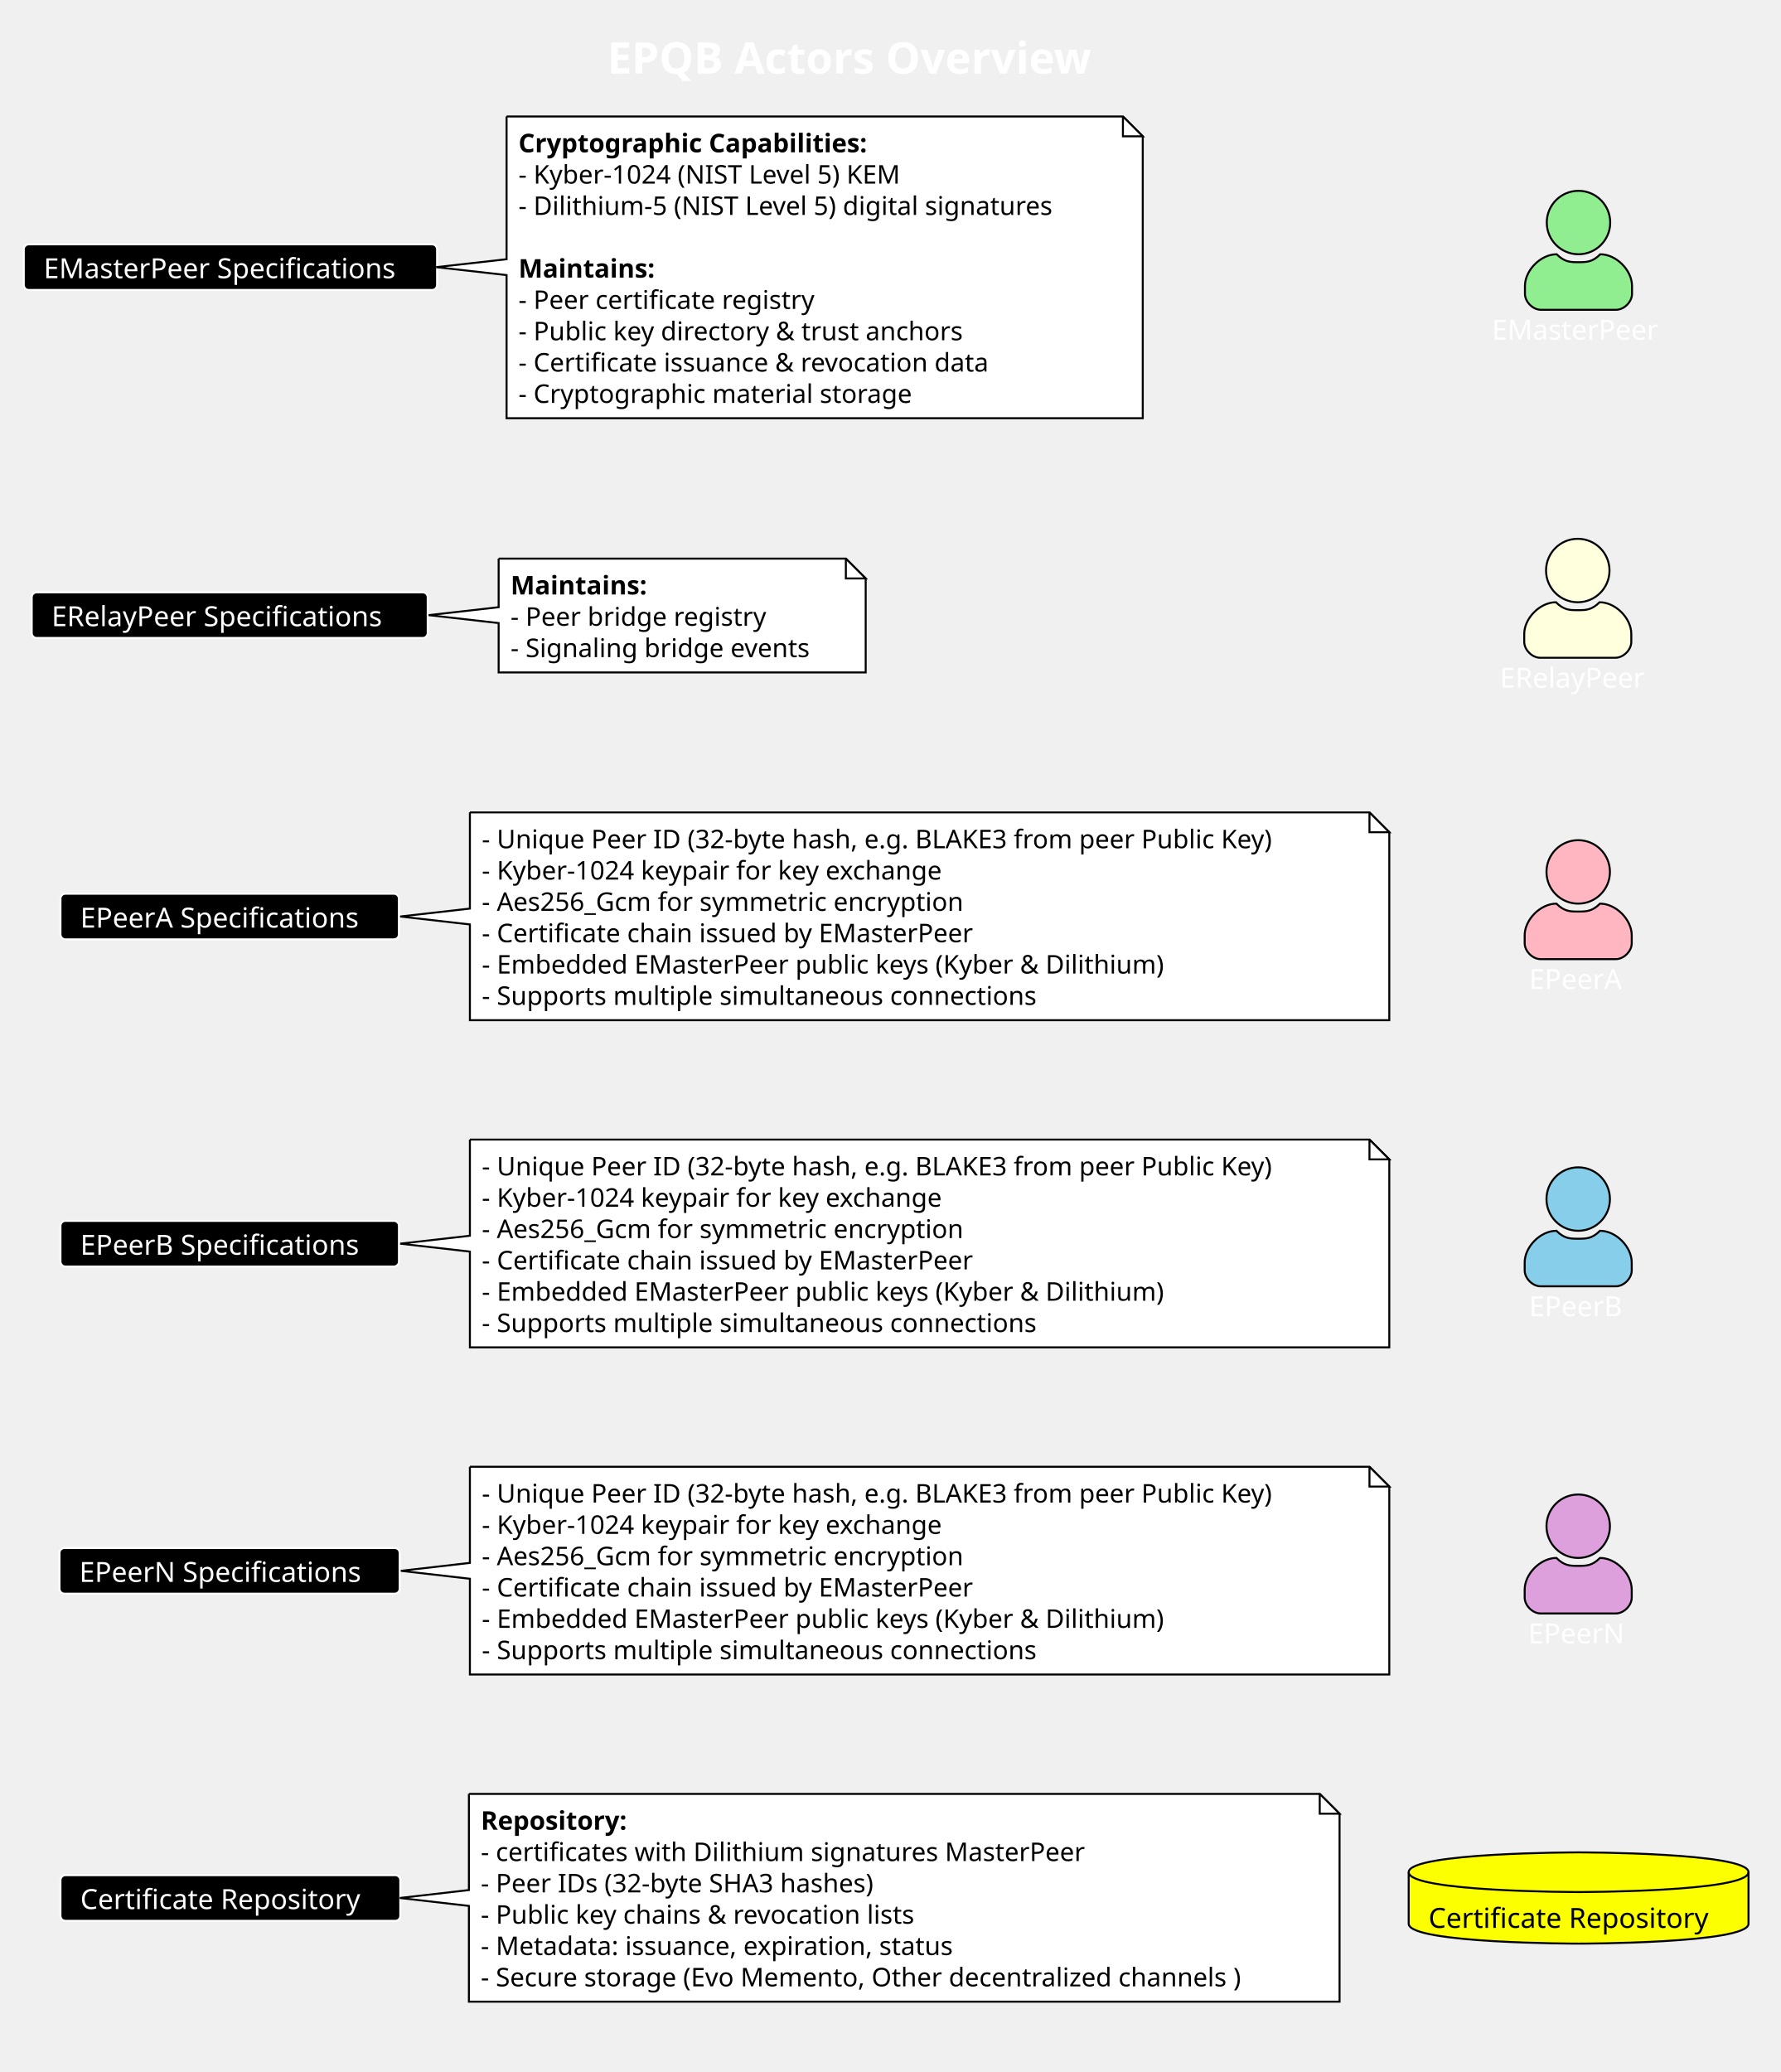
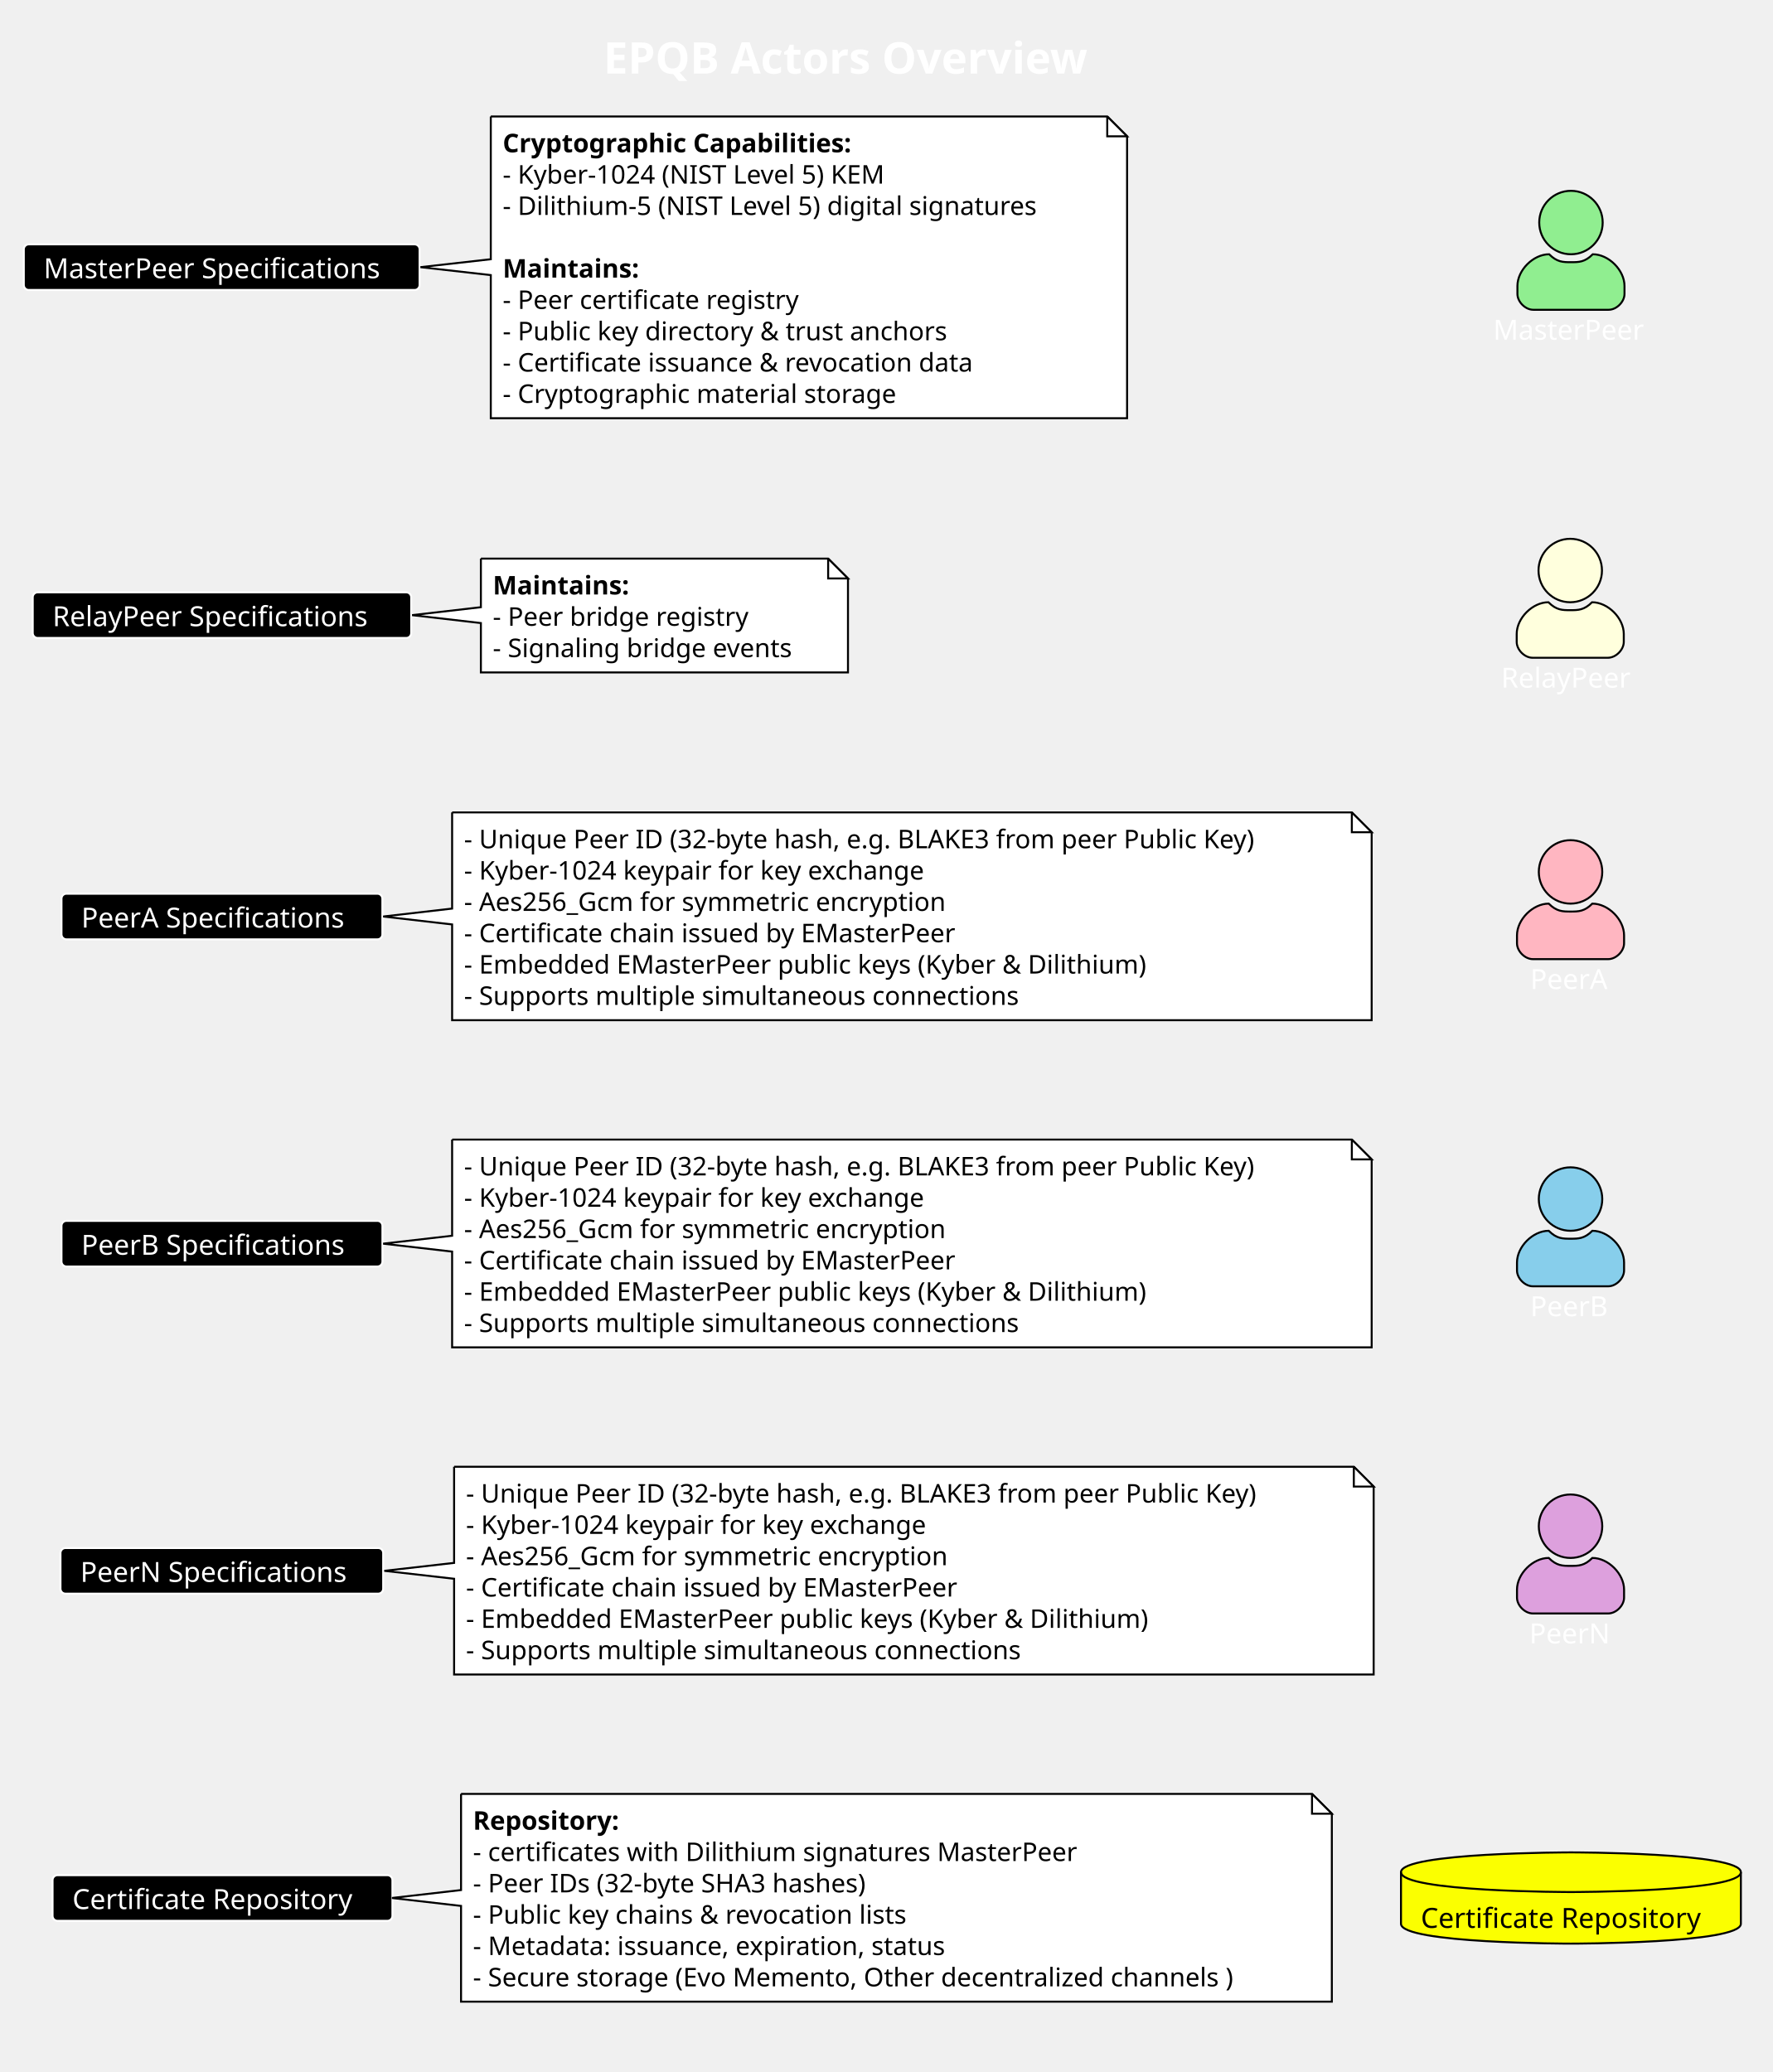
- <svg xmlns="http://www.w3.org/2000/svg" contentStyleType="text/css" data-diagram-type="DESCRIPTION" height="1045px" preserveAspectRatio="none" style="width:898px;height:1045px;background:#000000;" version="1.1" viewBox="0 0 898 1045" width="898px" zoomAndPan="magnify">
+ <svg xmlns="http://www.w3.org/2000/svg" contentStyleType="text/css" data-diagram-type="DESCRIPTION" height="1045px" preserveAspectRatio="none" style="width:894px;height:1045px;background:#000000;" version="1.1" viewBox="0 0 894 1045" width="894px" zoomAndPan="magnify">
  <defs />
  <g>
-     <text fill="#FFFFFF" font-family="Verdana" font-size="22" font-weight="bold" lengthAdjust="spacing" textLength="277.31" x="306.293" y="37.118">EPQB Actors Overview</text>
+     <text fill="#FFFFFF" font-family="Verdana" font-size="22" font-weight="bold" lengthAdjust="spacing" textLength="277.31" x="304.293" y="37.118">EPQB Actors Overview</text>
    <g class="entity" data-entity="MP" data-source-line="129" data-uid="ent0002" id="entity_MP">
-       <ellipse cx="796.141" cy="112.237" fill="#90EE90" rx="16" ry="16" style="stroke:#000000;stroke-width:1;" />
-       <path d="M796.141,132.237 C800.141,132.237 803.141,132.237 807.141,128.237 C815.141,128.237 823.141,136.237 823.141,144.237 L823.141,148.237 C823.141,152.237 819.141,156.237 815.141,156.237 L777.141,156.237 C773.141,156.237 769.141,152.237 769.141,148.237 L769.141,144.237 C769.141,136.237 777.141,128.237 785.141,128.237 C789.141,132.237 792.141,132.237 796.141,132.237" fill="#90EE90" style="stroke:#000000;stroke-width:1;" />
-       <text fill="#FFFFFF" font-family="Verdana" font-size="14" lengthAdjust="spacing" textLength="87.281" x="752.5" y="171.312">EMasterPeer</text>
+       <ellipse cx="792.214" cy="112.237" fill="#90EE90" rx="16" ry="16" style="stroke:#000000;stroke-width:1;" />
+       <path d="M792.214,132.237 C796.214,132.237 799.214,132.237 803.214,128.237 C811.214,128.237 819.214,136.237 819.214,144.237 L819.214,148.237 C819.214,152.237 815.214,156.237 811.214,156.237 L773.214,156.237 C769.214,156.237 765.214,152.237 765.214,148.237 L765.214,144.237 C765.214,136.237 773.214,128.237 781.214,128.237 C785.214,132.237 788.214,132.237 792.214,132.237" fill="#90EE90" style="stroke:#000000;stroke-width:1;" />
+       <text fill="#FFFFFF" font-family="Verdana" font-size="14" lengthAdjust="spacing" textLength="78.429" x="753" y="171.312">MasterPeer</text>
    </g>
    <g class="entity" data-entity="MP_CARD" data-source-line="130" data-uid="ent0003" id="entity_MP_CARD">
-       <rect fill="#000000" height="23.015" rx="2.5" ry="2.5" style="stroke:#FFFFFF;stroke-width:1;" width="208.446" x="12" y="123.237" />
-       <text fill="#FFFFFF" font-family="Verdana" font-size="14" lengthAdjust="spacing" textLength="188.446" x="22" y="140.312">EMasterPeer Specifications</text>
+       <rect fill="#000000" height="23.015" rx="2.5" ry="2.5" style="stroke:#FFFFFF;stroke-width:1;" width="199.594" x="12" y="123.237" />
+       <text fill="#FFFFFF" font-family="Verdana" font-size="14" lengthAdjust="spacing" textLength="179.594" x="22" y="140.312">MasterPeer Specifications</text>
    </g>
    <g class="entity" data-entity="GMN4" data-source-line="132" data-uid="ent0005" id="entity_GMN4">
-       <path d="M255.5,58.737 L255.5,130.737 L220,134.737 L255.5,138.737 L255.5,210.931 A0,0 0 0 0 255.5,210.931 L576.37,210.931 A0,0 0 0 0 576.37,210.931 L576.37,68.737 L566.37,58.737 L255.5,58.737 A0,0 0 0 0 255.5,58.737" fill="#FFFFFF" style="stroke:#000000;stroke-width:1;" />
-       <path d="M566.37,58.737 L566.37,68.737 L576.37,68.737 L566.37,58.737" fill="#FFFFFF" style="stroke:#000000;stroke-width:1;" />
-       <text fill="#000000" font-family="Verdana" font-size="13" font-weight="bold" lengthAdjust="spacing" textLength="197.615" x="261.5" y="76.807">Cryptographic Capabilities:</text>
-       <text fill="#000000" font-family="Verdana" font-size="13" lengthAdjust="spacing" textLength="220.143" x="261.5" y="92.606">- Kyber-1024 (NIST Level 5) KEM</text>
-       <text fill="#000000" font-family="Verdana" font-size="13" lengthAdjust="spacing" textLength="299.87" x="261.5" y="108.406">- Dilithium-5 (NIST Level 5) digital signatures</text>
-       <text fill="#000000" font-family="Verdana" font-size="13" lengthAdjust="spacing" textLength="4.57" x="261.5" y="124.205"> </text>
-       <text fill="#000000" font-family="Verdana" font-size="13" font-weight="bold" lengthAdjust="spacing" textLength="75.962" x="261.5" y="140.004">Maintains:</text>
-       <text fill="#000000" font-family="Verdana" font-size="13" lengthAdjust="spacing" textLength="162.925" x="261.5" y="155.804">- Peer certificate registry</text>
-       <text fill="#000000" font-family="Verdana" font-size="13" lengthAdjust="spacing" textLength="243.998" x="261.5" y="171.603">- Public key directory &amp; trust anchors</text>
-       <text fill="#000000" font-family="Verdana" font-size="13" lengthAdjust="spacing" textLength="257.835" x="261.5" y="187.402">- Certificate issuance &amp; revocation data</text>
-       <text fill="#000000" font-family="Verdana" font-size="13" lengthAdjust="spacing" textLength="213.96" x="261.5" y="203.202">- Cryptographic material storage</text>
+       <path d="M247.5,58.737 L247.5,130.737 L212.02,134.737 L247.5,138.737 L247.5,210.931 A0,0 0 0 0 247.5,210.931 L568.37,210.931 A0,0 0 0 0 568.37,210.931 L568.37,68.737 L558.37,58.737 L247.5,58.737 A0,0 0 0 0 247.5,58.737" fill="#FFFFFF" style="stroke:#000000;stroke-width:1;" />
+       <path d="M558.37,58.737 L558.37,68.737 L568.37,68.737 L558.37,58.737" fill="#FFFFFF" style="stroke:#000000;stroke-width:1;" />
+       <text fill="#000000" font-family="Verdana" font-size="13" font-weight="bold" lengthAdjust="spacing" textLength="197.615" x="253.5" y="76.807">Cryptographic Capabilities:</text>
+       <text fill="#000000" font-family="Verdana" font-size="13" lengthAdjust="spacing" textLength="220.143" x="253.5" y="92.606">- Kyber-1024 (NIST Level 5) KEM</text>
+       <text fill="#000000" font-family="Verdana" font-size="13" lengthAdjust="spacing" textLength="299.87" x="253.5" y="108.406">- Dilithium-5 (NIST Level 5) digital signatures</text>
+       <text fill="#000000" font-family="Verdana" font-size="13" lengthAdjust="spacing" textLength="4.57" x="253.5" y="124.205"> </text>
+       <text fill="#000000" font-family="Verdana" font-size="13" font-weight="bold" lengthAdjust="spacing" textLength="75.962" x="253.5" y="140.004">Maintains:</text>
+       <text fill="#000000" font-family="Verdana" font-size="13" lengthAdjust="spacing" textLength="162.925" x="253.5" y="155.804">- Peer certificate registry</text>
+       <text fill="#000000" font-family="Verdana" font-size="13" lengthAdjust="spacing" textLength="243.998" x="253.5" y="171.603">- Public key directory &amp; trust anchors</text>
+       <text fill="#000000" font-family="Verdana" font-size="13" lengthAdjust="spacing" textLength="257.835" x="253.5" y="187.402">- Certificate issuance &amp; revocation data</text>
+       <text fill="#000000" font-family="Verdana" font-size="13" lengthAdjust="spacing" textLength="213.96" x="253.5" y="203.202">- Cryptographic material storage</text>
    </g>
    <g class="entity" data-entity="RP" data-source-line="143" data-uid="ent0007" id="entity_RP">
-       <ellipse cx="795.779" cy="287.737" fill="#FFFFDD" rx="16" ry="16" style="stroke:#000000;stroke-width:1;" />
-       <path d="M795.779,307.737 C799.779,307.737 802.779,307.737 806.779,303.737 C814.779,303.737 822.779,311.737 822.779,319.737 L822.779,323.737 C822.779,327.737 818.779,331.737 814.779,331.737 L776.779,331.737 C772.779,331.737 768.779,327.737 768.779,323.737 L768.779,319.737 C768.779,311.737 776.779,303.737 784.779,303.737 C788.779,307.737 791.779,307.737 795.779,307.737" fill="#FFFFDD" style="stroke:#000000;stroke-width:1;" />
-       <text fill="#FFFFFF" font-family="Verdana" font-size="14" lengthAdjust="spacing" textLength="78.559" x="756.5" y="346.812">ERelayPeer</text>
+       <ellipse cx="791.853" cy="287.737" fill="#FFFFDD" rx="16" ry="16" style="stroke:#000000;stroke-width:1;" />
+       <path d="M791.853,307.737 C795.853,307.737 798.853,307.737 802.853,303.737 C810.853,303.737 818.853,311.737 818.853,319.737 L818.853,323.737 C818.853,327.737 814.853,331.737 810.853,331.737 L772.853,331.737 C768.853,331.737 764.853,327.737 764.853,323.737 L764.853,319.737 C764.853,311.737 772.853,303.737 780.853,303.737 C784.853,307.737 787.853,307.737 791.853,307.737" fill="#FFFFDD" style="stroke:#000000;stroke-width:1;" />
+       <text fill="#FFFFFF" font-family="Verdana" font-size="14" lengthAdjust="spacing" textLength="69.706" x="757" y="346.812">RelayPeer</text>
    </g>
    <g class="entity" data-entity="RP_CARD" data-source-line="144" data-uid="ent0008" id="entity_RP_CARD">
-       <rect fill="#000000" height="23.015" rx="2.5" ry="2.5" style="stroke:#FFFFFF;stroke-width:1;" width="199.724" x="16" y="298.737" />
-       <text fill="#FFFFFF" font-family="Verdana" font-size="14" lengthAdjust="spacing" textLength="179.724" x="26" y="315.812">ERelayPeer Specifications</text>
+       <rect fill="#000000" height="23.015" rx="2.5" ry="2.5" style="stroke:#FFFFFF;stroke-width:1;" width="190.871" x="16.5" y="298.737" />
+       <text fill="#FFFFFF" font-family="Verdana" font-size="14" lengthAdjust="spacing" textLength="170.871" x="26.5" y="315.812">RelayPeer Specifications</text>
    </g>
    <g class="entity" data-entity="GMN9" data-source-line="146" data-uid="ent0010" id="entity_GMN9">
-       <path d="M251.5,281.737 L251.5,306.237 L216.2,310.237 L251.5,314.237 L251.5,339.135 A0,0 0 0 0 251.5,339.135 L436.625,339.135 A0,0 0 0 0 436.625,339.135 L436.625,291.737 L426.625,281.737 L251.5,281.737 A0,0 0 0 0 251.5,281.737" fill="#FFFFFF" style="stroke:#000000;stroke-width:1;" />
-       <path d="M426.625,281.737 L426.625,291.737 L436.625,291.737 L426.625,281.737" fill="#FFFFFF" style="stroke:#000000;stroke-width:1;" />
-       <text fill="#000000" font-family="Verdana" font-size="13" font-weight="bold" lengthAdjust="spacing" textLength="75.962" x="257.5" y="299.807">Maintains:</text>
-       <text fill="#000000" font-family="Verdana" font-size="13" lengthAdjust="spacing" textLength="139.744" x="257.5" y="315.606">- Peer bridge registry</text>
-       <text fill="#000000" font-family="Verdana" font-size="13" lengthAdjust="spacing" textLength="164.125" x="257.5" y="331.406">- Signaling bridge events</text>
+       <path d="M242.5,281.737 L242.5,306.237 L207.82,310.237 L242.5,314.237 L242.5,339.135 A0,0 0 0 0 242.5,339.135 L427.625,339.135 A0,0 0 0 0 427.625,339.135 L427.625,291.737 L417.625,281.737 L242.5,281.737 A0,0 0 0 0 242.5,281.737" fill="#FFFFFF" style="stroke:#000000;stroke-width:1;" />
+       <path d="M417.625,281.737 L417.625,291.737 L427.625,291.737 L417.625,281.737" fill="#FFFFFF" style="stroke:#000000;stroke-width:1;" />
+       <text fill="#000000" font-family="Verdana" font-size="13" font-weight="bold" lengthAdjust="spacing" textLength="75.962" x="248.5" y="299.807">Maintains:</text>
+       <text fill="#000000" font-family="Verdana" font-size="13" lengthAdjust="spacing" textLength="139.744" x="248.5" y="315.606">- Peer bridge registry</text>
+       <text fill="#000000" font-family="Verdana" font-size="13" lengthAdjust="spacing" textLength="164.125" x="248.5" y="331.406">- Signaling bridge events</text>
    </g>
    <g class="entity" data-entity="DB" data-source-line="152" data-uid="ent0012" id="entity_DB">
-       <path d="M710.5,944.237 C710.5,934.237 796.198,934.237 796.198,934.237 C796.198,934.237 881.895,934.237 881.895,944.237 L881.895,970.252 C881.895,980.252 796.198,980.252 796.198,980.252 C796.198,980.252 710.5,980.252 710.5,970.252 L710.5,944.237" fill="#FBFF00" style="stroke:#000000;stroke-width:1;" />
-       <path d="M710.5,944.237 C710.5,954.237 796.198,954.237 796.198,954.237 C796.198,954.237 881.895,954.237 881.895,944.237" fill="none" style="stroke:#000000;stroke-width:1;" />
-       <text fill="#000000" font-family="Verdana" font-size="14" lengthAdjust="spacing" textLength="151.395" x="720.5" y="972.312">Certificate Repository</text>
+       <path d="M706.5,944.237 C706.5,934.237 792.198,934.237 792.198,934.237 C792.198,934.237 877.895,934.237 877.895,944.237 L877.895,970.252 C877.895,980.252 792.198,980.252 792.198,980.252 C792.198,980.252 706.5,980.252 706.5,970.252 L706.5,944.237" fill="#FBFF00" style="stroke:#000000;stroke-width:1;" />
+       <path d="M706.5,944.237 C706.5,954.237 792.198,954.237 792.198,954.237 C792.198,954.237 877.895,954.237 877.895,944.237" fill="none" style="stroke:#000000;stroke-width:1;" />
+       <text fill="#000000" font-family="Verdana" font-size="14" lengthAdjust="spacing" textLength="151.395" x="716.5" y="972.312">Certificate Repository</text>
    </g>
    <g class="entity" data-entity="SYS_CARD" data-source-line="153" data-uid="ent0013" id="entity_SYS_CARD">
-       <rect fill="#000000" height="23.015" rx="2.5" ry="2.5" style="stroke:#FFFFFF;stroke-width:1;" width="171.395" x="30.5" y="945.737" />
-       <text fill="#FFFFFF" font-family="Verdana" font-size="14" lengthAdjust="spacing" textLength="151.395" x="40.5" y="962.812">Certificate Repository</text>
+       <rect fill="#000000" height="23.015" rx="2.5" ry="2.5" style="stroke:#FFFFFF;stroke-width:1;" width="171.395" x="26.5" y="945.737" />
+       <text fill="#FFFFFF" font-family="Verdana" font-size="14" lengthAdjust="spacing" textLength="151.395" x="36.5" y="962.812">Certificate Repository</text>
    </g>
    <g class="entity" data-entity="GMN14" data-source-line="155" data-uid="ent0015" id="entity_GMN14">
-       <path d="M236.5,904.737 L236.5,953.237 L201.66,957.237 L236.5,961.237 L236.5,1009.533 A0,0 0 0 0 236.5,1009.533 L675.633,1009.533 A0,0 0 0 0 675.633,1009.533 L675.633,914.737 L665.633,904.737 L236.5,904.737 A0,0 0 0 0 236.5,904.737" fill="#FFFFFF" style="stroke:#000000;stroke-width:1;" />
-       <path d="M665.633,904.737 L665.633,914.737 L675.633,914.737 L665.633,904.737" fill="#FFFFFF" style="stroke:#000000;stroke-width:1;" />
-       <text fill="#000000" font-family="Verdana" font-size="13" font-weight="bold" lengthAdjust="spacing" textLength="83.973" x="242.5" y="922.807">Repository:</text>
-       <text fill="#000000" font-family="Verdana" font-size="13" lengthAdjust="spacing" textLength="326.644" x="242.5" y="938.606">- certificates with Dilithium signatures MasterPeer</text>
-       <text fill="#000000" font-family="Verdana" font-size="13" lengthAdjust="spacing" textLength="224.148" x="242.5" y="954.406">- Peer IDs (32-byte SHA3 hashes)</text>
-       <text fill="#000000" font-family="Verdana" font-size="13" lengthAdjust="spacing" textLength="239.415" x="242.5" y="970.205">- Public key chains &amp; revocation lists</text>
-       <text fill="#000000" font-family="Verdana" font-size="13" lengthAdjust="spacing" textLength="260.997" x="242.5" y="986.004">- Metadata: issuance, expiration, status</text>
-       <text fill="#000000" font-family="Verdana" font-size="13" lengthAdjust="spacing" textLength="418.133" x="242.5" y="1001.804">- Secure storage (Evo Memento, Other decentralized channels )</text>
+       <path d="M232.5,904.737 L232.5,953.237 L197.66,957.237 L232.5,961.237 L232.5,1009.533 A0,0 0 0 0 232.5,1009.533 L671.633,1009.533 A0,0 0 0 0 671.633,1009.533 L671.633,914.737 L661.633,904.737 L232.5,904.737 A0,0 0 0 0 232.5,904.737" fill="#FFFFFF" style="stroke:#000000;stroke-width:1;" />
+       <path d="M661.633,904.737 L661.633,914.737 L671.633,914.737 L661.633,904.737" fill="#FFFFFF" style="stroke:#000000;stroke-width:1;" />
+       <text fill="#000000" font-family="Verdana" font-size="13" font-weight="bold" lengthAdjust="spacing" textLength="83.973" x="238.5" y="922.807">Repository:</text>
+       <text fill="#000000" font-family="Verdana" font-size="13" lengthAdjust="spacing" textLength="326.644" x="238.5" y="938.606">- certificates with Dilithium signatures MasterPeer</text>
+       <text fill="#000000" font-family="Verdana" font-size="13" lengthAdjust="spacing" textLength="224.148" x="238.5" y="954.406">- Peer IDs (32-byte SHA3 hashes)</text>
+       <text fill="#000000" font-family="Verdana" font-size="13" lengthAdjust="spacing" textLength="239.415" x="238.5" y="970.205">- Public key chains &amp; revocation lists</text>
+       <text fill="#000000" font-family="Verdana" font-size="13" lengthAdjust="spacing" textLength="260.997" x="238.5" y="986.004">- Metadata: issuance, expiration, status</text>
+       <text fill="#000000" font-family="Verdana" font-size="13" lengthAdjust="spacing" textLength="418.133" x="238.5" y="1001.804">- Secure storage (Evo Memento, Other decentralized channels )</text>
    </g>
    <g class="entity" data-entity="PA" data-source-line="164" data-uid="ent0017" id="entity_PA">
-       <ellipse cx="796" cy="439.737" fill="#FFB6C1" rx="16" ry="16" style="stroke:#000000;stroke-width:1;" />
-       <path d="M796,459.737 C800,459.737 803,459.737 807,455.737 C815,455.737 823,463.737 823,471.737 L823,475.737 C823,479.737 819,483.737 815,483.737 L777,483.737 C773,483.737 769,479.737 769,475.737 L769,471.737 C769,463.737 777,455.737 785,455.737 C789,459.737 792,459.737 796,459.737" fill="#FFB6C1" style="stroke:#000000;stroke-width:1;" />
-       <text fill="#FFFFFF" font-family="Verdana" font-size="14" lengthAdjust="spacing" textLength="49.52" x="771.24" y="498.812">EPeerA</text>
+       <ellipse cx="792" cy="439.737" fill="#FFB6C1" rx="16" ry="16" style="stroke:#000000;stroke-width:1;" />
+       <path d="M792,459.737 C796,459.737 799,459.737 803,455.737 C811,455.737 819,463.737 819,471.737 L819,475.737 C819,479.737 815,483.737 811,483.737 L773,483.737 C769,483.737 765,479.737 765,475.737 L765,471.737 C765,463.737 773,455.737 781,455.737 C785,459.737 788,459.737 792,459.737" fill="#FFB6C1" style="stroke:#000000;stroke-width:1;" />
+       <text fill="#FFFFFF" font-family="Verdana" font-size="14" lengthAdjust="spacing" textLength="40.667" x="771.667" y="498.812">PeerA</text>
    </g>
    <g class="entity" data-entity="PA_CARD" data-source-line="165" data-uid="ent0018" id="entity_PA_CARD">
-       <rect fill="#000000" height="23.015" rx="2.5" ry="2.5" style="stroke:#FFFFFF;stroke-width:1;" width="170.685" x="30.5" y="450.737" />
-       <text fill="#FFFFFF" font-family="Verdana" font-size="14" lengthAdjust="spacing" textLength="150.685" x="40.5" y="467.812">EPeerA Specifications</text>
+       <rect fill="#000000" height="23.015" rx="2.5" ry="2.5" style="stroke:#FFFFFF;stroke-width:1;" width="161.832" x="31" y="450.737" />
+       <text fill="#FFFFFF" font-family="Verdana" font-size="14" lengthAdjust="spacing" textLength="141.832" x="41" y="467.812">PeerA Specifications</text>
    </g>
    <g class="entity" data-entity="GMN19" data-source-line="167" data-uid="ent0020" id="entity_GMN19">
-       <path d="M237,409.737 L237,458.237 L201.84,462.237 L237,466.237 L237,514.533 A0,0 0 0 0 237,514.533 L700.717,514.533 A0,0 0 0 0 700.717,514.533 L700.717,419.737 L690.717,409.737 L237,409.737 A0,0 0 0 0 237,409.737" fill="#FFFFFF" style="stroke:#000000;stroke-width:1;" />
-       <path d="M690.717,409.737 L690.717,419.737 L700.717,419.737 L690.717,409.737" fill="#FFFFFF" style="stroke:#000000;stroke-width:1;" />
-       <text fill="#000000" font-family="Verdana" font-size="13" lengthAdjust="spacing" textLength="442.717" x="243" y="427.807">- Unique Peer ID (32-byte hash, e.g. BLAKE3 from peer Public Key)</text>
-       <text fill="#000000" font-family="Verdana" font-size="13" lengthAdjust="spacing" textLength="257.416" x="243" y="443.606">- Kyber-1024 keypair for key exchange</text>
-       <text fill="#000000" font-family="Verdana" font-size="13" lengthAdjust="spacing" textLength="265.554" x="243" y="459.406">- Aes256_Gcm for symmetric encryption</text>
-       <text fill="#000000" font-family="Verdana" font-size="13" lengthAdjust="spacing" textLength="268.023" x="243" y="475.205">- Certificate chain issued by EMasterPeer</text>
-       <text fill="#000000" font-family="Verdana" font-size="13" lengthAdjust="spacing" textLength="373.782" x="243" y="491.004">- Embedded EMasterPeer public keys (Kyber &amp; Dilithium)</text>
-       <text fill="#000000" font-family="Verdana" font-size="13" lengthAdjust="spacing" textLength="299.152" x="243" y="506.804">- Supports multiple simultaneous connections</text>
+       <path d="M228,409.737 L228,458.237 L193.22,462.237 L228,466.237 L228,514.533 A0,0 0 0 0 228,514.533 L691.717,514.533 A0,0 0 0 0 691.717,514.533 L691.717,419.737 L681.717,409.737 L228,409.737 A0,0 0 0 0 228,409.737" fill="#FFFFFF" style="stroke:#000000;stroke-width:1;" />
+       <path d="M681.717,409.737 L681.717,419.737 L691.717,419.737 L681.717,409.737" fill="#FFFFFF" style="stroke:#000000;stroke-width:1;" />
+       <text fill="#000000" font-family="Verdana" font-size="13" lengthAdjust="spacing" textLength="442.717" x="234" y="427.807">- Unique Peer ID (32-byte hash, e.g. BLAKE3 from peer Public Key)</text>
+       <text fill="#000000" font-family="Verdana" font-size="13" lengthAdjust="spacing" textLength="257.416" x="234" y="443.606">- Kyber-1024 keypair for key exchange</text>
+       <text fill="#000000" font-family="Verdana" font-size="13" lengthAdjust="spacing" textLength="265.554" x="234" y="459.406">- Aes256_Gcm for symmetric encryption</text>
+       <text fill="#000000" font-family="Verdana" font-size="13" lengthAdjust="spacing" textLength="268.023" x="234" y="475.205">- Certificate chain issued by EMasterPeer</text>
+       <text fill="#000000" font-family="Verdana" font-size="13" lengthAdjust="spacing" textLength="373.782" x="234" y="491.004">- Embedded EMasterPeer public keys (Kyber &amp; Dilithium)</text>
+       <text fill="#000000" font-family="Verdana" font-size="13" lengthAdjust="spacing" textLength="299.152" x="234" y="506.804">- Supports multiple simultaneous connections</text>
    </g>
    <g class="entity" data-entity="PB" data-source-line="176" data-uid="ent0022" id="entity_PB">
-       <ellipse cx="796" cy="604.737" fill="#87CEEB" rx="16" ry="16" style="stroke:#000000;stroke-width:1;" />
-       <path d="M796,624.737 C800,624.737 803,624.737 807,620.737 C815,620.737 823,628.737 823,636.737 L823,640.737 C823,644.737 819,648.737 815,648.737 L777,648.737 C773,648.737 769,644.737 769,640.737 L769,636.737 C769,628.737 777,620.737 785,620.737 C789,624.737 792,624.737 796,624.737" fill="#87CEEB" style="stroke:#000000;stroke-width:1;" />
-       <text fill="#FFFFFF" font-family="Verdana" font-size="14" lengthAdjust="spacing" textLength="49.547" x="771.227" y="663.812">EPeerB</text>
+       <ellipse cx="792" cy="604.737" fill="#87CEEB" rx="16" ry="16" style="stroke:#000000;stroke-width:1;" />
+       <path d="M792,624.737 C796,624.737 799,624.737 803,620.737 C811,620.737 819,628.737 819,636.737 L819,640.737 C819,644.737 815,648.737 811,648.737 L773,648.737 C769,648.737 765,644.737 765,640.737 L765,636.737 C765,628.737 773,620.737 781,620.737 C785,624.737 788,624.737 792,624.737" fill="#87CEEB" style="stroke:#000000;stroke-width:1;" />
+       <text fill="#FFFFFF" font-family="Verdana" font-size="14" lengthAdjust="spacing" textLength="40.694" x="771.653" y="663.812">PeerB</text>
    </g>
    <g class="entity" data-entity="PB_CARD" data-source-line="177" data-uid="ent0023" id="entity_PB_CARD">
-       <rect fill="#000000" height="23.015" rx="2.5" ry="2.5" style="stroke:#FFFFFF;stroke-width:1;" width="170.712" x="30.5" y="615.737" />
-       <text fill="#FFFFFF" font-family="Verdana" font-size="14" lengthAdjust="spacing" textLength="150.712" x="40.5" y="632.812">EPeerB Specifications</text>
+       <rect fill="#000000" height="23.015" rx="2.5" ry="2.5" style="stroke:#FFFFFF;stroke-width:1;" width="161.859" x="31" y="615.737" />
+       <text fill="#FFFFFF" font-family="Verdana" font-size="14" lengthAdjust="spacing" textLength="141.859" x="41" y="632.812">PeerB Specifications</text>
    </g>
    <g class="entity" data-entity="GMN24" data-source-line="179" data-uid="ent0025" id="entity_GMN24">
-       <path d="M237,574.737 L237,623.237 L201.84,627.237 L237,631.237 L237,679.533 A0,0 0 0 0 237,679.533 L700.717,679.533 A0,0 0 0 0 700.717,679.533 L700.717,584.737 L690.717,574.737 L237,574.737 A0,0 0 0 0 237,574.737" fill="#FFFFFF" style="stroke:#000000;stroke-width:1;" />
-       <path d="M690.717,574.737 L690.717,584.737 L700.717,584.737 L690.717,574.737" fill="#FFFFFF" style="stroke:#000000;stroke-width:1;" />
-       <text fill="#000000" font-family="Verdana" font-size="13" lengthAdjust="spacing" textLength="442.717" x="243" y="592.807">- Unique Peer ID (32-byte hash, e.g. BLAKE3 from peer Public Key)</text>
-       <text fill="#000000" font-family="Verdana" font-size="13" lengthAdjust="spacing" textLength="257.416" x="243" y="608.606">- Kyber-1024 keypair for key exchange</text>
-       <text fill="#000000" font-family="Verdana" font-size="13" lengthAdjust="spacing" textLength="265.554" x="243" y="624.406">- Aes256_Gcm for symmetric encryption</text>
-       <text fill="#000000" font-family="Verdana" font-size="13" lengthAdjust="spacing" textLength="268.023" x="243" y="640.205">- Certificate chain issued by EMasterPeer</text>
-       <text fill="#000000" font-family="Verdana" font-size="13" lengthAdjust="spacing" textLength="373.782" x="243" y="656.004">- Embedded EMasterPeer public keys (Kyber &amp; Dilithium)</text>
-       <text fill="#000000" font-family="Verdana" font-size="13" lengthAdjust="spacing" textLength="299.152" x="243" y="671.804">- Supports multiple simultaneous connections</text>
+       <path d="M228,574.737 L228,623.237 L193.22,627.237 L228,631.237 L228,679.533 A0,0 0 0 0 228,679.533 L691.717,679.533 A0,0 0 0 0 691.717,679.533 L691.717,584.737 L681.717,574.737 L228,574.737 A0,0 0 0 0 228,574.737" fill="#FFFFFF" style="stroke:#000000;stroke-width:1;" />
+       <path d="M681.717,574.737 L681.717,584.737 L691.717,584.737 L681.717,574.737" fill="#FFFFFF" style="stroke:#000000;stroke-width:1;" />
+       <text fill="#000000" font-family="Verdana" font-size="13" lengthAdjust="spacing" textLength="442.717" x="234" y="592.807">- Unique Peer ID (32-byte hash, e.g. BLAKE3 from peer Public Key)</text>
+       <text fill="#000000" font-family="Verdana" font-size="13" lengthAdjust="spacing" textLength="257.416" x="234" y="608.606">- Kyber-1024 keypair for key exchange</text>
+       <text fill="#000000" font-family="Verdana" font-size="13" lengthAdjust="spacing" textLength="265.554" x="234" y="624.406">- Aes256_Gcm for symmetric encryption</text>
+       <text fill="#000000" font-family="Verdana" font-size="13" lengthAdjust="spacing" textLength="268.023" x="234" y="640.205">- Certificate chain issued by EMasterPeer</text>
+       <text fill="#000000" font-family="Verdana" font-size="13" lengthAdjust="spacing" textLength="373.782" x="234" y="656.004">- Embedded EMasterPeer public keys (Kyber &amp; Dilithium)</text>
+       <text fill="#000000" font-family="Verdana" font-size="13" lengthAdjust="spacing" textLength="299.152" x="234" y="671.804">- Supports multiple simultaneous connections</text>
    </g>
    <g class="entity" data-entity="PN" data-source-line="188" data-uid="ent0027" id="entity_PN">
-       <ellipse cx="796" cy="769.737" fill="#DDA0DD" rx="16" ry="16" style="stroke:#000000;stroke-width:1;" />
-       <path d="M796,789.737 C800,789.737 803,789.737 807,785.737 C815,785.737 823,793.737 823,801.737 L823,805.737 C823,809.737 819,813.737 815,813.737 L777,813.737 C773,813.737 769,809.737 769,805.737 L769,801.737 C769,793.737 777,785.737 785,785.737 C789,789.737 792,789.737 796,789.737" fill="#DDA0DD" style="stroke:#000000;stroke-width:1;" />
-       <text fill="#FFFFFF" font-family="Verdana" font-size="14" lengthAdjust="spacing" textLength="50.422" x="770.789" y="828.812">EPeerN</text>
+       <ellipse cx="792" cy="769.737" fill="#DDA0DD" rx="16" ry="16" style="stroke:#000000;stroke-width:1;" />
+       <path d="M792,789.737 C796,789.737 799,789.737 803,785.737 C811,785.737 819,793.737 819,801.737 L819,805.737 C819,809.737 815,813.737 811,813.737 L773,813.737 C769,813.737 765,809.737 765,805.737 L765,801.737 C765,793.737 773,785.737 781,785.737 C785,789.737 788,789.737 792,789.737" fill="#DDA0DD" style="stroke:#000000;stroke-width:1;" />
+       <text fill="#FFFFFF" font-family="Verdana" font-size="14" lengthAdjust="spacing" textLength="41.569" x="771.215" y="828.812">PeerN</text>
    </g>
    <g class="entity" data-entity="PN_CARD" data-source-line="189" data-uid="ent0028" id="entity_PN_CARD">
-       <rect fill="#000000" height="23.015" rx="2.5" ry="2.5" style="stroke:#FFFFFF;stroke-width:1;" width="171.587" x="30" y="780.737" />
-       <text fill="#FFFFFF" font-family="Verdana" font-size="14" lengthAdjust="spacing" textLength="151.587" x="40" y="797.812">EPeerN Specifications</text>
+       <rect fill="#000000" height="23.015" rx="2.5" ry="2.5" style="stroke:#FFFFFF;stroke-width:1;" width="162.734" x="30.5" y="780.737" />
+       <text fill="#FFFFFF" font-family="Verdana" font-size="14" lengthAdjust="spacing" textLength="142.734" x="40.5" y="797.812">PeerN Specifications</text>
    </g>
    <g class="entity" data-entity="GMN29" data-source-line="191" data-uid="ent0030" id="entity_GMN29">
-       <path d="M237,739.737 L237,788.237 L202.18,792.237 L237,796.237 L237,844.533 A0,0 0 0 0 237,844.533 L700.717,844.533 A0,0 0 0 0 700.717,844.533 L700.717,749.737 L690.717,739.737 L237,739.737 A0,0 0 0 0 237,739.737" fill="#FFFFFF" style="stroke:#000000;stroke-width:1;" />
-       <path d="M690.717,739.737 L690.717,749.737 L700.717,749.737 L690.717,739.737" fill="#FFFFFF" style="stroke:#000000;stroke-width:1;" />
-       <text fill="#000000" font-family="Verdana" font-size="13" lengthAdjust="spacing" textLength="442.717" x="243" y="757.807">- Unique Peer ID (32-byte hash, e.g. BLAKE3 from peer Public Key)</text>
-       <text fill="#000000" font-family="Verdana" font-size="13" lengthAdjust="spacing" textLength="257.416" x="243" y="773.606">- Kyber-1024 keypair for key exchange</text>
-       <text fill="#000000" font-family="Verdana" font-size="13" lengthAdjust="spacing" textLength="265.554" x="243" y="789.406">- Aes256_Gcm for symmetric encryption</text>
-       <text fill="#000000" font-family="Verdana" font-size="13" lengthAdjust="spacing" textLength="268.023" x="243" y="805.205">- Certificate chain issued by EMasterPeer</text>
-       <text fill="#000000" font-family="Verdana" font-size="13" lengthAdjust="spacing" textLength="373.782" x="243" y="821.004">- Embedded EMasterPeer public keys (Kyber &amp; Dilithium)</text>
-       <text fill="#000000" font-family="Verdana" font-size="13" lengthAdjust="spacing" textLength="299.152" x="243" y="836.804">- Supports multiple simultaneous connections</text>
+       <path d="M229,739.737 L229,788.237 L193.8,792.237 L229,796.237 L229,844.533 A0,0 0 0 0 229,844.533 L692.717,844.533 A0,0 0 0 0 692.717,844.533 L692.717,749.737 L682.717,739.737 L229,739.737 A0,0 0 0 0 229,739.737" fill="#FFFFFF" style="stroke:#000000;stroke-width:1;" />
+       <path d="M682.717,739.737 L682.717,749.737 L692.717,749.737 L682.717,739.737" fill="#FFFFFF" style="stroke:#000000;stroke-width:1;" />
+       <text fill="#000000" font-family="Verdana" font-size="13" lengthAdjust="spacing" textLength="442.717" x="235" y="757.807">- Unique Peer ID (32-byte hash, e.g. BLAKE3 from peer Public Key)</text>
+       <text fill="#000000" font-family="Verdana" font-size="13" lengthAdjust="spacing" textLength="257.416" x="235" y="773.606">- Kyber-1024 keypair for key exchange</text>
+       <text fill="#000000" font-family="Verdana" font-size="13" lengthAdjust="spacing" textLength="265.554" x="235" y="789.406">- Aes256_Gcm for symmetric encryption</text>
+       <text fill="#000000" font-family="Verdana" font-size="13" lengthAdjust="spacing" textLength="268.023" x="235" y="805.205">- Certificate chain issued by EMasterPeer</text>
+       <text fill="#000000" font-family="Verdana" font-size="13" lengthAdjust="spacing" textLength="373.782" x="235" y="821.004">- Embedded EMasterPeer public keys (Kyber &amp; Dilithium)</text>
+       <text fill="#000000" font-family="Verdana" font-size="13" lengthAdjust="spacing" textLength="299.152" x="235" y="836.804">- Supports multiple simultaneous connections</text>
    </g>
-     <text fill="#FFFFFF" font-family="Verdana" font-size="10" lengthAdjust="spacing" textLength="3.516" x="443.19" y="1030.587"> </text>
+     <text fill="#FFFFFF" font-family="Verdana" font-size="10" lengthAdjust="spacing" textLength="3.516" x="441.19" y="1030.587"> </text>
  </g>
</svg>
